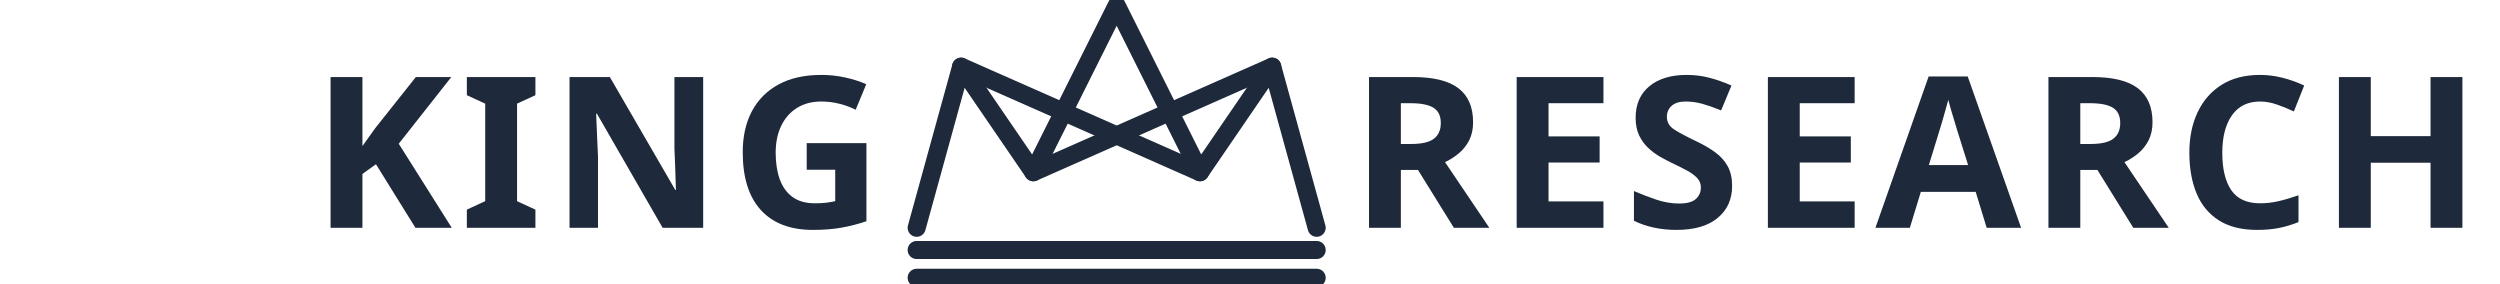
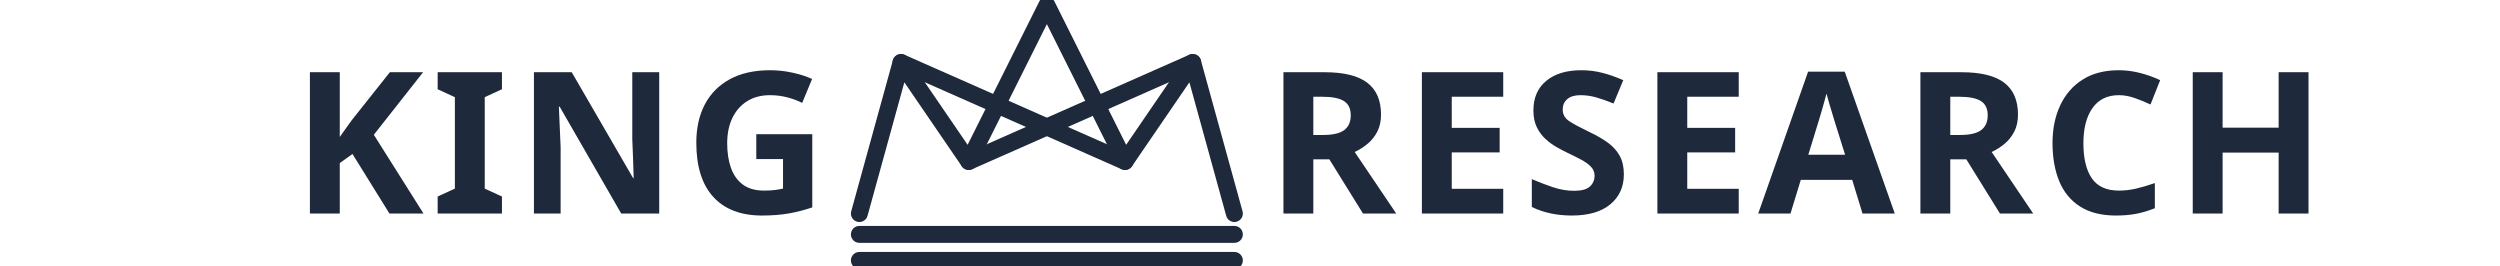
- <svg xmlns="http://www.w3.org/2000/svg" viewBox="0 0 900 102" fill="none">
+ <svg xmlns="http://www.w3.org/2000/svg" viewBox="0 0 960 102" fill="none">
  <text x="318" y="82" text-anchor="end" font-family="'Arial Black', 'Franklin Gothic Heavy', Impact, sans-serif" font-weight="900" font-size="76" fill="#1e293b" letter-spacing="3">KING</text>
  <g transform="translate(330, 2)" stroke="#1e293b" stroke-width="6.5" fill="none" stroke-linecap="round" stroke-linejoin="round">
    <polyline points="0,80 16,22 42,60 72,0 102,60 128,22 144,80" />
    <line x1="16" y1="22" x2="102" y2="60" />
    <line x1="128" y1="22" x2="42" y2="60" />
    <line x1="0" y1="88" x2="144" y2="88" />
    <line x1="0" y1="98" x2="144" y2="98" />
  </g>
  <text x="486" y="82" text-anchor="start" font-family="'Arial Black', 'Franklin Gothic Heavy', Impact, sans-serif" font-weight="900" font-size="76" fill="#1e293b" letter-spacing="3">RESEARCH</text>
</svg>
